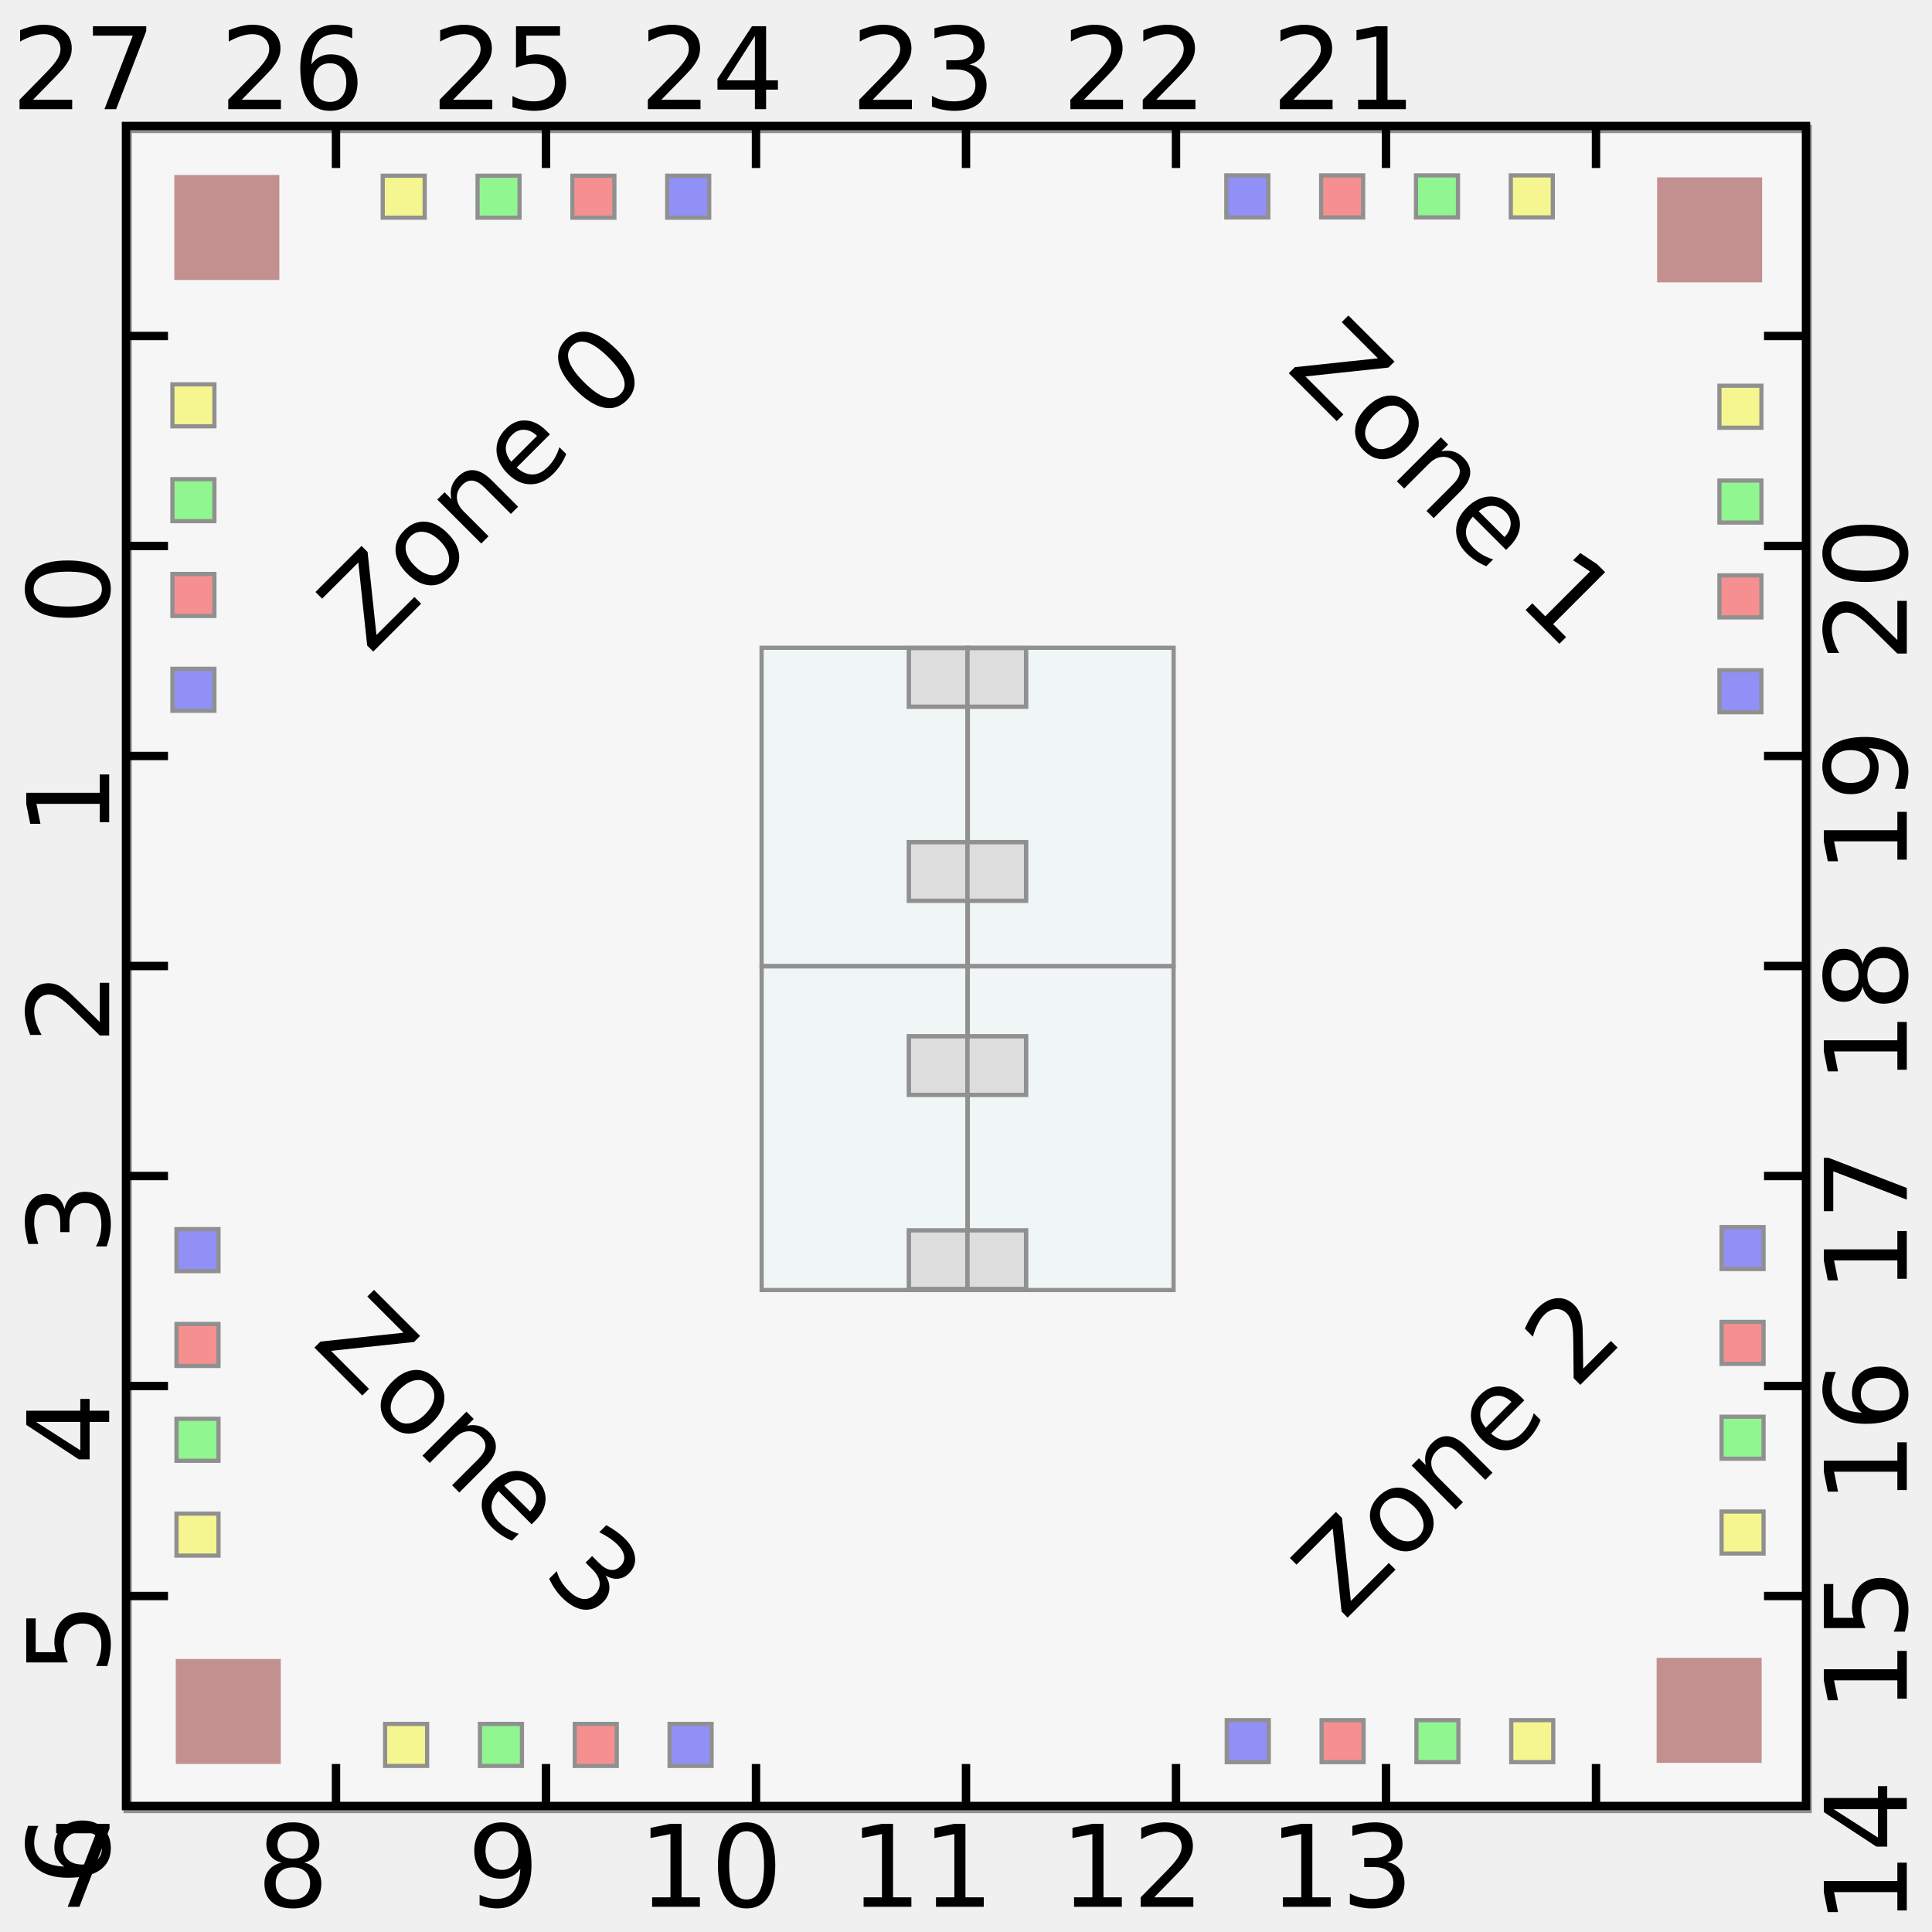
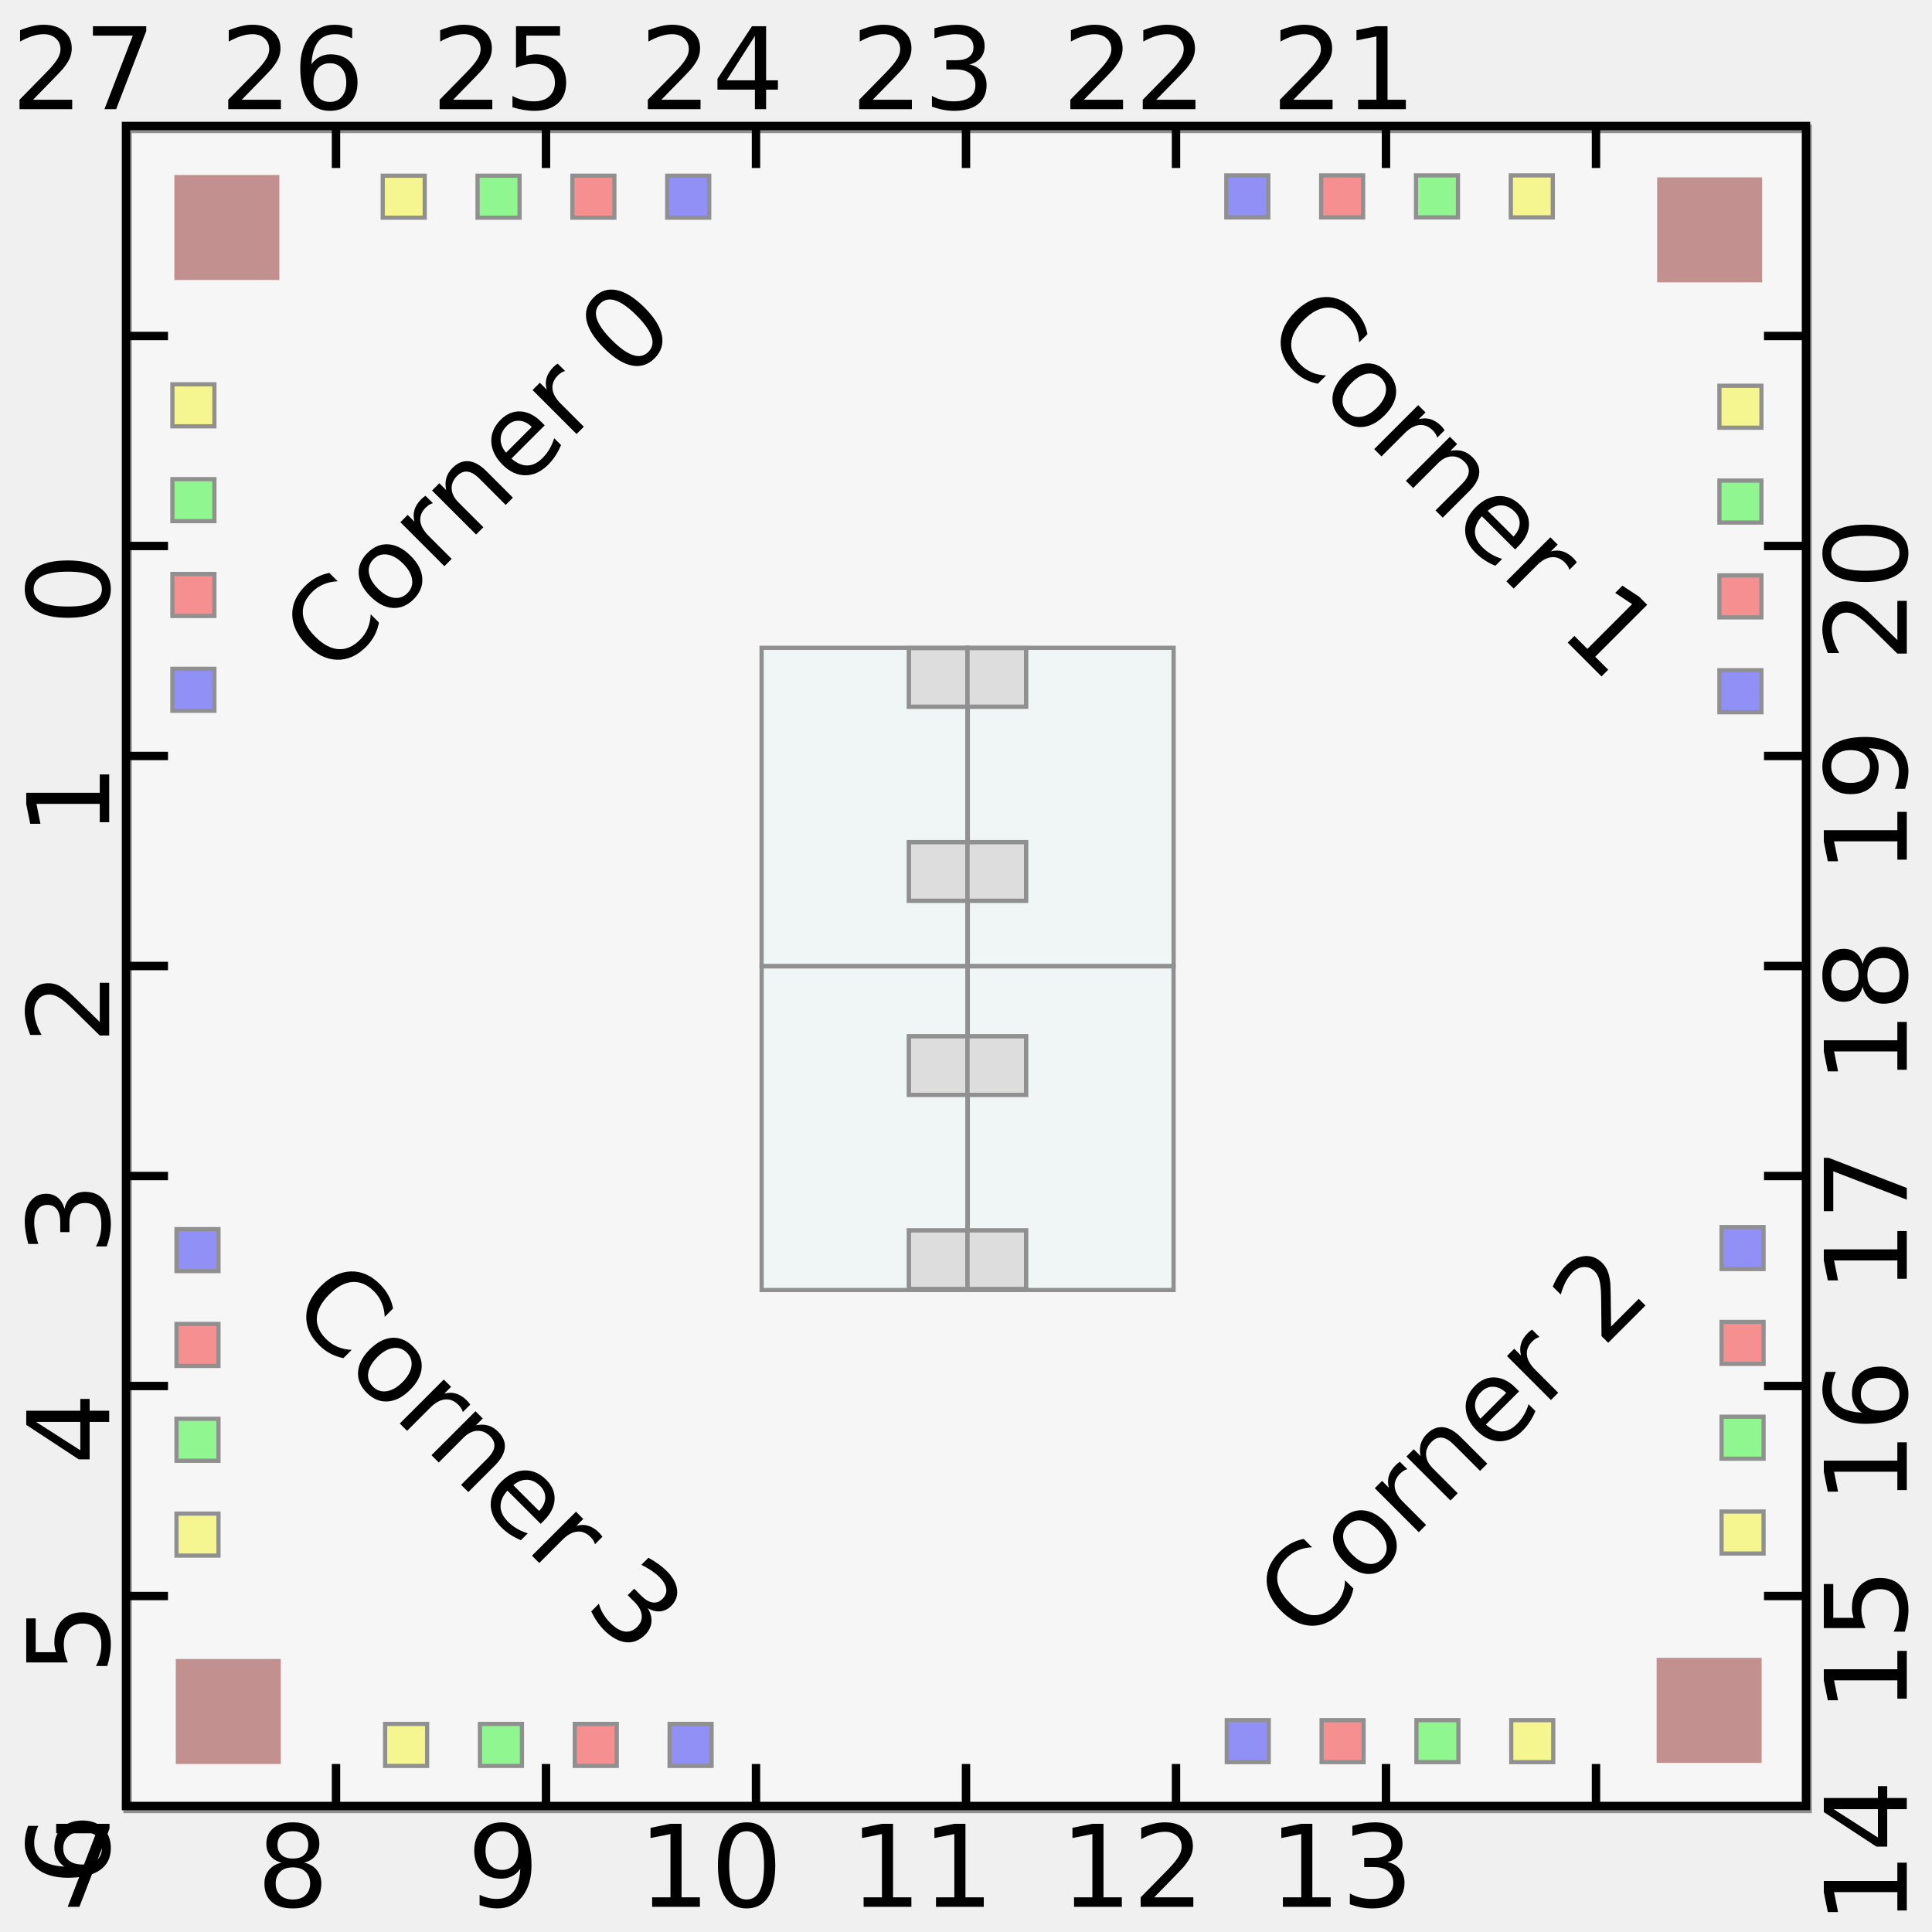
<svg xmlns="http://www.w3.org/2000/svg" width="814.961" height="814.961" id="svg3149" version="1.1">
  <defs id="defs3151">
    <marker style="overflow:visible" id="Arrow1Lend-87" refX="0" refY="0" orient="auto">
      <path transform="matrix(-0.8,0,0,-0.8,-10,0)" style="fill-rule:evenodd;stroke:#000000;stroke-width:1pt" d="M 0,0 5,-5 -12.5,0 5,5 0,0 z" id="path4183-62" />
    </marker>
    <marker style="overflow:visible" id="Arrow1Lstart-7" refX="0" refY="0" orient="auto">
      <path transform="matrix(0.8,0,0,0.8,10,0)" style="fill-rule:evenodd;stroke:#000000;stroke-width:1pt" d="M 0,0 5,-5 -12.5,0 5,5 0,0 z" id="path4180-92" />
    </marker>
    <marker style="overflow:visible" id="Arrow1Lstart-84" refX="0" refY="0" orient="auto">
      <path transform="matrix(0.8,0,0,0.8,10,0)" style="fill-rule:evenodd;stroke:#000000;stroke-width:1pt" d="M 0,0 5,-5 -12.5,0 5,5 0,0 z" id="path4180-5" />
    </marker>
    <marker style="overflow:visible" id="Arrow1Lend-27" refX="0" refY="0" orient="auto">
      <path transform="matrix(-0.8,0,0,-0.8,-10,0)" style="fill-rule:evenodd;stroke:#000000;stroke-width:1pt" d="M 0,0 5,-5 -12.5,0 5,5 0,0 z" id="path4183-6" />
    </marker>
    <marker style="overflow:visible" id="Arrow1Lstart-91" refX="0" refY="0" orient="auto">
      <path transform="matrix(0.8,0,0,0.8,10,0)" style="fill-rule:evenodd;stroke:#000000;stroke-width:1pt" d="M 0,0 5,-5 -12.5,0 5,5 0,0 z" id="path4180-6" />
    </marker>
    <marker style="overflow:visible" id="Arrow1Lend-8" refX="0" refY="0" orient="auto">
      <path transform="matrix(-0.8,0,0,-0.8,-10,0)" style="fill-rule:evenodd;stroke:#000000;stroke-width:1pt" d="M 0,0 5,-5 -12.5,0 5,5 0,0 z" id="path4183-16" />
    </marker>
    <marker style="overflow:visible" id="Arrow1Lstart-4" refX="0" refY="0" orient="auto">
      <path transform="matrix(0.8,0,0,0.8,10,0)" style="fill-rule:evenodd;stroke:#000000;stroke-width:1pt" d="M 0,0 5,-5 -12.5,0 5,5 0,0 z" id="path4180-47" />
    </marker>
    <marker style="overflow:visible" id="Arrow1Lend-2" refX="0" refY="0" orient="auto">
      <path transform="matrix(-0.8,0,0,-0.8,-10,0)" style="fill-rule:evenodd;stroke:#000000;stroke-width:1pt" d="M 0,0 5,-5 -12.5,0 5,5 0,0 z" id="path4183-1" />
    </marker>
    <marker style="overflow:visible" id="Arrow1Lend-0" refX="0" refY="0" orient="auto">
      <path transform="matrix(-0.8,0,0,-0.8,-10,0)" style="fill-rule:evenodd;stroke:#000000;stroke-width:1pt" d="M 0,0 5,-5 -12.5,0 5,5 0,0 z" id="path4183-32" />
    </marker>
    <marker style="overflow:visible" id="Arrow1Lstart-8" refX="0" refY="0" orient="auto">
      <path transform="matrix(0.8,0,0,0.8,10,0)" style="fill-rule:evenodd;stroke:#000000;stroke-width:1pt" d="M 0,0 5,-5 -12.5,0 5,5 0,0 z" id="path4180-4" />
    </marker>
    <marker style="overflow:visible" id="Arrow1Lend-7" refX="0" refY="0" orient="auto">
      <path transform="matrix(-0.8,0,0,-0.8,-10,0)" style="fill-rule:evenodd;stroke:#000000;stroke-width:1pt" d="M 0,0 5,-5 -12.5,0 5,5 0,0 z" id="path4183-2" />
    </marker>
    <marker style="overflow:visible" id="Arrow1Lstart-0" refX="0" refY="0" orient="auto">
      <path transform="matrix(0.8,0,0,0.8,10,0)" style="fill-rule:evenodd;stroke:#000000;stroke-width:1pt" d="M 0,0 5,-5 -12.5,0 5,5 0,0 z" id="path4180-2" />
    </marker>
    <marker style="overflow:visible" id="Arrow1Lend-5" refX="0" refY="0" orient="auto">
      <path transform="matrix(-0.8,0,0,-0.8,-10,0)" style="fill-rule:evenodd;stroke:#000000;stroke-width:1pt" d="M 0,0 5,-5 -12.5,0 5,5 0,0 z" id="path4183-3" />
    </marker>
    <marker style="overflow:visible" id="Arrow1Lstart-2" refX="0" refY="0" orient="auto">
      <path transform="matrix(0.8,0,0,0.8,10,0)" style="fill-rule:evenodd;stroke:#000000;stroke-width:1pt" d="M 0,0 5,-5 -12.5,0 5,5 0,0 z" id="path4180-1" />
    </marker>
    <marker style="overflow:visible" id="Arrow1Lend-9" refX="0" refY="0" orient="auto">
      <path transform="matrix(-0.8,0,0,-0.8,-10,0)" style="fill-rule:evenodd;stroke:#000000;stroke-width:1pt" d="M 0,0 5,-5 -12.5,0 5,5 0,0 z" id="path4183-8" />
    </marker>
    <marker style="overflow:visible" id="Arrow1Lstart-9" refX="0" refY="0" orient="auto">
      <path transform="matrix(0.8,0,0,0.8,10,0)" style="fill-rule:evenodd;stroke:#000000;stroke-width:1pt" d="M 0,0 5,-5 -12.5,0 5,5 0,0 z" id="path4180-9" />
    </marker>
    <marker style="overflow:visible" id="Arrow1Lend" refX="0" refY="0" orient="auto">
      <path transform="matrix(-0.8,0,0,-0.8,-10,0)" style="fill-rule:evenodd;stroke:#000000;stroke-width:1pt" d="M 0,0 5,-5 -12.5,0 5,5 0,0 z" id="path4183" />
    </marker>
    <marker style="overflow:visible" id="Arrow1Lstart" refX="0" refY="0" orient="auto">
      <path transform="matrix(0.8,0,0,0.8,10,0)" style="fill-rule:evenodd;stroke:#000000;stroke-width:1pt" d="M 0,0 5,-5 -12.5,0 5,5 0,0 z" id="path4180" />
    </marker>
    <marker style="overflow:visible" id="Arrow1Lend-1" refX="0" refY="0" orient="auto">
      <path transform="matrix(-0.8,0,0,-0.8,-10,0)" style="fill-rule:evenodd;stroke:#000000;stroke-width:1pt" d="M 0,0 5,-5 -12.5,0 5,5 0,0 z" id="path4183-5" />
    </marker>
    <marker style="overflow:visible" id="Arrow1Lstart-49" refX="0" refY="0" orient="auto">
      <path transform="matrix(0.8,0,0,0.8,10,0)" style="fill-rule:evenodd;stroke:#000000;stroke-width:1pt" d="M 0,0 5,-5 -12.5,0 5,5 0,0 z" id="path4180-18" />
    </marker>
    <marker style="overflow:visible" id="Arrow1Lend-87-1" refX="0" refY="0" orient="auto">
      <path transform="matrix(-0.8,0,0,-0.8,-10,0)" style="fill-rule:evenodd;stroke:#000000;stroke-width:1pt" d="M 0,0 5,-5 -12.5,0 5,5 0,0 z" id="path4183-62-7" />
    </marker>
    <marker style="overflow:visible" id="Arrow1Lstart-7-1" refX="0" refY="0" orient="auto">
      <path transform="matrix(0.8,0,0,0.8,10,0)" style="fill-rule:evenodd;stroke:#000000;stroke-width:1pt" d="M 0,0 5,-5 -12.5,0 5,5 0,0 z" id="path4180-92-7" />
    </marker>
    <marker style="overflow:visible" id="Arrow1Lstart-84-3" refX="0" refY="0" orient="auto">
      <path transform="matrix(0.8,0,0,0.8,10,0)" style="fill-rule:evenodd;stroke:#000000;stroke-width:1pt" d="M 0,0 5,-5 -12.5,0 5,5 0,0 z" id="path4180-5-7" />
    </marker>
    <marker style="overflow:visible" id="Arrow1Lend-27-0" refX="0" refY="0" orient="auto">
      <path transform="matrix(-0.8,0,0,-0.8,-10,0)" style="fill-rule:evenodd;stroke:#000000;stroke-width:1pt" d="M 0,0 5,-5 -12.5,0 5,5 0,0 z" id="path4183-6-7" />
    </marker>
    <marker style="overflow:visible" id="Arrow1Lstart-91-3" refX="0" refY="0" orient="auto">
      <path transform="matrix(0.8,0,0,0.8,10,0)" style="fill-rule:evenodd;stroke:#000000;stroke-width:1pt" d="M 0,0 5,-5 -12.5,0 5,5 0,0 z" id="path4180-6-5" />
    </marker>
    <marker style="overflow:visible" id="Arrow1Lend-8-5" refX="0" refY="0" orient="auto">
      <path transform="matrix(-0.8,0,0,-0.8,-10,0)" style="fill-rule:evenodd;stroke:#000000;stroke-width:1pt" d="M 0,0 5,-5 -12.5,0 5,5 0,0 z" id="path4183-16-7" />
    </marker>
    <marker style="overflow:visible" id="Arrow1Lstart-4-6" refX="0" refY="0" orient="auto">
      <path transform="matrix(0.8,0,0,0.8,10,0)" style="fill-rule:evenodd;stroke:#000000;stroke-width:1pt" d="M 0,0 5,-5 -12.5,0 5,5 0,0 z" id="path4180-47-1" />
    </marker>
    <marker style="overflow:visible" id="Arrow1Lend-2-9" refX="0" refY="0" orient="auto">
      <path transform="matrix(-0.8,0,0,-0.8,-10,0)" style="fill-rule:evenodd;stroke:#000000;stroke-width:1pt" d="M 0,0 5,-5 -12.5,0 5,5 0,0 z" id="path4183-1-7" />
    </marker>
    <marker style="overflow:visible" id="Arrow1Lend-0-8" refX="0" refY="0" orient="auto">
      <path transform="matrix(-0.8,0,0,-0.8,-10,0)" style="fill-rule:evenodd;stroke:#000000;stroke-width:1pt" d="M 0,0 5,-5 -12.5,0 5,5 0,0 z" id="path4183-32-9" />
    </marker>
    <marker style="overflow:visible" id="Arrow1Lstart-8-7" refX="0" refY="0" orient="auto">
      <path transform="matrix(0.8,0,0,0.8,10,0)" style="fill-rule:evenodd;stroke:#000000;stroke-width:1pt" d="M 0,0 5,-5 -12.5,0 5,5 0,0 z" id="path4180-4-8" />
    </marker>
    <marker style="overflow:visible" id="Arrow1Lend-7-3" refX="0" refY="0" orient="auto">
      <path transform="matrix(-0.8,0,0,-0.8,-10,0)" style="fill-rule:evenodd;stroke:#000000;stroke-width:1pt" d="M 0,0 5,-5 -12.5,0 5,5 0,0 z" id="path4183-2-4" />
    </marker>
    <marker style="overflow:visible" id="Arrow1Lstart-0-0" refX="0" refY="0" orient="auto">
      <path transform="matrix(0.8,0,0,0.8,10,0)" style="fill-rule:evenodd;stroke:#000000;stroke-width:1pt" d="M 0,0 5,-5 -12.5,0 5,5 0,0 z" id="path4180-2-1" />
    </marker>
    <marker style="overflow:visible" id="Arrow1Lend-5-4" refX="0" refY="0" orient="auto">
      <path transform="matrix(-0.8,0,0,-0.8,-10,0)" style="fill-rule:evenodd;stroke:#000000;stroke-width:1pt" d="M 0,0 5,-5 -12.5,0 5,5 0,0 z" id="path4183-3-3" />
    </marker>
    <marker style="overflow:visible" id="Arrow1Lstart-2-8" refX="0" refY="0" orient="auto">
      <path transform="matrix(0.8,0,0,0.8,10,0)" style="fill-rule:evenodd;stroke:#000000;stroke-width:1pt" d="M 0,0 5,-5 -12.5,0 5,5 0,0 z" id="path4180-1-5" />
    </marker>
    <marker style="overflow:visible" id="Arrow1Lend-9-3" refX="0" refY="0" orient="auto">
      <path transform="matrix(-0.8,0,0,-0.8,-10,0)" style="fill-rule:evenodd;stroke:#000000;stroke-width:1pt" d="M 0,0 5,-5 -12.5,0 5,5 0,0 z" id="path4183-8-3" />
    </marker>
    <marker style="overflow:visible" id="Arrow1Lstart-9-4" refX="0" refY="0" orient="auto">
      <path transform="matrix(0.8,0,0,0.8,10,0)" style="fill-rule:evenodd;stroke:#000000;stroke-width:1pt" d="M 0,0 5,-5 -12.5,0 5,5 0,0 z" id="path4180-9-1" />
    </marker>
    <marker style="overflow:visible" id="Arrow1Lend-51" refX="0" refY="0" orient="auto">
      <path transform="matrix(-0.8,0,0,-0.8,-10,0)" style="fill-rule:evenodd;stroke:#000000;stroke-width:1pt" d="M 0,0 5,-5 -12.5,0 5,5 0,0 z" id="path4183-14" />
    </marker>
    <marker style="overflow:visible" id="Arrow1Lstart-3" refX="0" refY="0" orient="auto">
      <path transform="matrix(0.8,0,0,0.8,10,0)" style="fill-rule:evenodd;stroke:#000000;stroke-width:1pt" d="M 0,0 5,-5 -12.5,0 5,5 0,0 z" id="path4180-48" />
    </marker>
  </defs>
  <g id="layer1" transform="translate(-154.8553,434.2772)">
    <g transform="translate(120.0989,-581.8638)" id="layer1-4" style="opacity:0.4">
      <rect y="201.968" x="88.583" height="708.661" width="708.661" id="rect9794" style="fill:#ffffff;fill-opacity:1;stroke:#000000;stroke-width:3.543;stroke-linecap:round;stroke-linejoin:miter;stroke-miterlimit:4;stroke-opacity:1;stroke-dasharray:none;stroke-dashoffset:0" />
      <g transform="matrix(0,-1,1,0,81.49608,1743.307)" id="g5576-5">
        <g transform="matrix(0,1,-1,0,2469.685,-258.6614)" id="g5583-9" />
      </g>
      <g transform="translate(5.562661,42.6384)" id="g3236">
        <rect y="378.201" x="350.447" height="134.222" width="86.803" id="rect3152" style="fill:#f0ffff;fill-opacity:1;stroke:#000000;stroke-width:1.78;stroke-miterlimit:4;stroke-opacity:1;stroke-dasharray:none" />
        <rect style="fill:#f0ffff;fill-opacity:1;stroke:#000000;stroke-width:1.78;stroke-miterlimit:4;stroke-opacity:1;stroke-dasharray:none" id="rect3154" width="86.803" height="136.516" x="350.468" y="512.592" />
        <rect style="fill:#f0ffff;fill-opacity:1;stroke:#000000;stroke-width:1.78;stroke-miterlimit:4;stroke-opacity:1;stroke-dasharray:none" id="rect3156" width="86.803" height="134.226" x="437.452" y="378.201" />
        <rect y="512.588" x="437.425" height="136.52" width="86.803" id="rect3158" style="fill:#f0ffff;fill-opacity:1;stroke:#000000;stroke-width:1.78;stroke-miterlimit:4;stroke-opacity:1;stroke-dasharray:none" />
        <rect style="fill:#c1c1c1;fill-opacity:1;stroke:#000000;stroke-width:1.835;stroke-miterlimit:4;stroke-opacity:1;stroke-dasharray:none" id="rect3218" width="24.739" height="24.739" x="412.567" y="378.322" />
        <rect y="542.063" x="412.567" height="24.739" width="24.739" id="rect3220" style="fill:#c1c1c1;fill-opacity:1;stroke:#000000;stroke-width:1.835;stroke-miterlimit:4;stroke-opacity:1;stroke-dasharray:none" />
        <rect style="fill:#c1c1c1;fill-opacity:1;stroke:#000000;stroke-width:1.835;stroke-miterlimit:4;stroke-opacity:1;stroke-dasharray:none" id="rect3222" width="24.739" height="24.739" x="412.567" y="623.933" />
        <rect y="460.192" x="412.567" height="24.739" width="24.739" id="rect3224" style="fill:#c1c1c1;fill-opacity:1;stroke:#000000;stroke-width:1.835;stroke-miterlimit:4;stroke-opacity:1;stroke-dasharray:none" />
        <rect y="378.322" x="437.298" height="24.739" width="24.739" id="rect4584" style="fill:#c1c1c1;fill-opacity:1;stroke:#000000;stroke-width:1.835;stroke-miterlimit:4;stroke-opacity:1;stroke-dasharray:none" />
        <rect style="fill:#c1c1c1;fill-opacity:1;stroke:#000000;stroke-width:1.835;stroke-miterlimit:4;stroke-opacity:1;stroke-dasharray:none" id="rect4586" width="24.739" height="24.739" x="437.298" y="542.063" />
        <rect y="623.933" x="437.298" height="24.739" width="24.739" id="rect4588" style="fill:#c1c1c1;fill-opacity:1;stroke:#000000;stroke-width:1.835;stroke-miterlimit:4;stroke-opacity:1;stroke-dasharray:none" />
        <rect style="fill:#c1c1c1;fill-opacity:1;stroke:#000000;stroke-width:1.835;stroke-miterlimit:4;stroke-opacity:1;stroke-dasharray:none" id="rect4590" width="24.739" height="24.739" x="437.298" y="460.192" />
      </g>
      <g style="stroke-width:1.772;stroke-miterlimit:4;stroke-dasharray:none" id="g3332">
        <rect style="fill:#800000;fill-opacity:1;stroke:none" id="rect3292" width="44.291" height="44.291" x="108.299" y="221.401" />
        <g style="stroke-width:1.772;stroke-miterlimit:4;stroke-dasharray:none" id="g3316" transform="translate(0,18)">
          <rect y="291.701" x="107.48" height="17.717" width="17.717" id="rect3290" style="fill:#ffff00;fill-opacity:1;stroke:#000000;stroke-width:1.772;stroke-miterlimit:4;stroke-opacity:1;stroke-dasharray:none" />
          <rect y="331.701" x="107.48" height="17.717" width="17.717" id="rect3296" style="fill:#00ff00;fill-opacity:1;stroke:#000000;stroke-width:1.772;stroke-miterlimit:4;stroke-opacity:1;stroke-dasharray:none" />
          <rect y="371.701" x="107.48" height="17.717" width="17.717" id="rect3300" style="fill:#ff0000;fill-opacity:1;stroke:#000000;stroke-width:1.772;stroke-miterlimit:4;stroke-opacity:1;stroke-dasharray:none" />
          <rect y="411.701" x="107.48" height="17.717" width="17.717" id="rect3304" style="fill:#0000ff;fill-opacity:1;stroke:#000000;stroke-width:1.772;stroke-miterlimit:4;stroke-opacity:1;stroke-dasharray:none" />
        </g>
        <g style="stroke-width:1.772;stroke-miterlimit:4;stroke-dasharray:none" id="g3322" transform="matrix(0,-1,1,0,-95.50212,346.8975)">
          <rect style="fill:#ffff00;fill-opacity:1;stroke:#000000;stroke-width:1.772;stroke-miterlimit:4;stroke-opacity:1;stroke-dasharray:none" id="rect3324" width="17.717" height="17.717" x="107.48" y="291.701" />
          <rect style="fill:#00ff00;fill-opacity:1;stroke:#000000;stroke-width:1.772;stroke-miterlimit:4;stroke-opacity:1;stroke-dasharray:none" id="rect3326" width="17.717" height="17.717" x="107.48" y="331.701" />
          <rect style="fill:#ff0000;fill-opacity:1;stroke:#000000;stroke-width:1.772;stroke-miterlimit:4;stroke-opacity:1;stroke-dasharray:none" id="rect3328" width="17.717" height="17.717" x="107.48" y="371.701" />
          <rect style="fill:#0000ff;fill-opacity:1;stroke:#000000;stroke-width:1.772;stroke-miterlimit:4;stroke-opacity:1;stroke-dasharray:none" id="rect3330" width="17.717" height="17.717" x="107.48" y="411.701" />
        </g>
      </g>
      <g style="stroke-width:1.772;stroke-miterlimit:4;stroke-dasharray:none" transform="matrix(0,-1,1,0,-112.4965,999.9719)" id="g3345">
        <rect y="221.401" x="108.299" height="44.291" width="44.291" id="rect3347" style="fill:#800000;fill-opacity:1;stroke:none" />
        <g style="stroke-width:1.772;stroke-miterlimit:4;stroke-dasharray:none" transform="translate(0,18)" id="g3349">
          <rect style="fill:#ffff00;fill-opacity:1;stroke:#000000;stroke-width:1.772;stroke-miterlimit:4;stroke-opacity:1;stroke-dasharray:none" id="rect3351" width="17.717" height="17.717" x="107.48" y="291.701" />
          <rect style="fill:#00ff00;fill-opacity:1;stroke:#000000;stroke-width:1.772;stroke-miterlimit:4;stroke-opacity:1;stroke-dasharray:none" id="rect3353" width="17.717" height="17.717" x="107.48" y="331.701" />
          <rect style="fill:#ff0000;fill-opacity:1;stroke:#000000;stroke-width:1.772;stroke-miterlimit:4;stroke-opacity:1;stroke-dasharray:none" id="rect3355" width="17.717" height="17.717" x="107.48" y="371.701" />
          <rect style="fill:#0000ff;fill-opacity:1;stroke:#000000;stroke-width:1.772;stroke-miterlimit:4;stroke-opacity:1;stroke-dasharray:none" id="rect3357" width="17.717" height="17.717" x="107.48" y="411.701" />
        </g>
        <g style="stroke-width:1.772;stroke-miterlimit:4;stroke-dasharray:none" transform="matrix(0,-1,1,0,-95.50212,346.8975)" id="g3359">
          <rect y="291.701" x="107.48" height="17.717" width="17.717" id="rect3361" style="fill:#ffff00;fill-opacity:1;stroke:#000000;stroke-width:1.772;stroke-miterlimit:4;stroke-opacity:1;stroke-dasharray:none" />
          <rect y="331.701" x="107.48" height="17.717" width="17.717" id="rect3363" style="fill:#00ff00;fill-opacity:1;stroke:#000000;stroke-width:1.772;stroke-miterlimit:4;stroke-opacity:1;stroke-dasharray:none" />
          <rect y="371.701" x="107.48" height="17.717" width="17.717" id="rect3365" style="fill:#ff0000;fill-opacity:1;stroke:#000000;stroke-width:1.772;stroke-miterlimit:4;stroke-opacity:1;stroke-dasharray:none" />
          <rect y="411.701" x="107.48" height="17.717" width="17.717" id="rect3367" style="fill:#0000ff;fill-opacity:1;stroke:#000000;stroke-width:1.772;stroke-miterlimit:4;stroke-opacity:1;stroke-dasharray:none" />
        </g>
      </g>
      <g style="stroke-width:1.772;stroke-miterlimit:4;stroke-dasharray:none" id="g3369" transform="matrix(0,1,-1,0,999.4637,114.0979)">
        <rect style="fill:#800000;fill-opacity:1;stroke:none" id="rect3371" width="44.291" height="44.291" x="108.299" y="221.401" />
        <g style="stroke-width:1.772;stroke-miterlimit:4;stroke-dasharray:none" id="g3373" transform="translate(0,18)">
          <rect y="291.701" x="107.48" height="17.717" width="17.717" id="rect3375" style="fill:#ffff00;fill-opacity:1;stroke:#000000;stroke-width:1.772;stroke-miterlimit:4;stroke-opacity:1;stroke-dasharray:none" />
          <rect y="331.701" x="107.48" height="17.717" width="17.717" id="rect3377" style="fill:#00ff00;fill-opacity:1;stroke:#000000;stroke-width:1.772;stroke-miterlimit:4;stroke-opacity:1;stroke-dasharray:none" />
          <rect y="371.701" x="107.48" height="17.717" width="17.717" id="rect3379" style="fill:#ff0000;fill-opacity:1;stroke:#000000;stroke-width:1.772;stroke-miterlimit:4;stroke-opacity:1;stroke-dasharray:none" />
          <rect y="411.701" x="107.48" height="17.717" width="17.717" id="rect3381" style="fill:#0000ff;fill-opacity:1;stroke:#000000;stroke-width:1.772;stroke-miterlimit:4;stroke-opacity:1;stroke-dasharray:none" />
        </g>
        <g style="stroke-width:1.772;stroke-miterlimit:4;stroke-dasharray:none" id="g3383" transform="matrix(0,-1,1,0,-95.50212,346.8975)">
          <rect style="fill:#ffff00;fill-opacity:1;stroke:#000000;stroke-width:1.772;stroke-miterlimit:4;stroke-opacity:1;stroke-dasharray:none" id="rect3385" width="17.717" height="17.717" x="107.48" y="291.701" />
          <rect style="fill:#00ff00;fill-opacity:1;stroke:#000000;stroke-width:1.772;stroke-miterlimit:4;stroke-opacity:1;stroke-dasharray:none" id="rect3387" width="17.717" height="17.717" x="107.48" y="331.701" />
          <rect style="fill:#ff0000;fill-opacity:1;stroke:#000000;stroke-width:1.772;stroke-miterlimit:4;stroke-opacity:1;stroke-dasharray:none" id="rect3389" width="17.717" height="17.717" x="107.48" y="371.701" />
          <rect style="fill:#0000ff;fill-opacity:1;stroke:#000000;stroke-width:1.772;stroke-miterlimit:4;stroke-opacity:1;stroke-dasharray:none" id="rect3391" width="17.717" height="17.717" x="107.48" y="411.701" />
        </g>
      </g>
      <g style="stroke-width:1.772;stroke-miterlimit:4;stroke-dasharray:none" transform="matrix(-1,0,0,-1,886.1496,1112.601)" id="g3393">
        <rect y="221.401" x="108.299" height="44.291" width="44.291" id="rect3395" style="fill:#800000;fill-opacity:1;stroke:none" />
        <g style="stroke-width:1.772;stroke-miterlimit:4;stroke-dasharray:none" transform="translate(0,18)" id="g3397">
          <rect style="fill:#ffff00;fill-opacity:1;stroke:#000000;stroke-width:1.772;stroke-miterlimit:4;stroke-opacity:1;stroke-dasharray:none" id="rect3399" width="17.717" height="17.717" x="107.48" y="291.701" />
          <rect style="fill:#00ff00;fill-opacity:1;stroke:#000000;stroke-width:1.772;stroke-miterlimit:4;stroke-opacity:1;stroke-dasharray:none" id="rect3401" width="17.717" height="17.717" x="107.48" y="331.701" />
          <rect style="fill:#ff0000;fill-opacity:1;stroke:#000000;stroke-width:1.772;stroke-miterlimit:4;stroke-opacity:1;stroke-dasharray:none" id="rect3403" width="17.717" height="17.717" x="107.48" y="371.701" />
          <rect style="fill:#0000ff;fill-opacity:1;stroke:#000000;stroke-width:1.772;stroke-miterlimit:4;stroke-opacity:1;stroke-dasharray:none" id="rect3405" width="17.717" height="17.717" x="107.48" y="411.701" />
        </g>
        <g style="stroke-width:1.772;stroke-miterlimit:4;stroke-dasharray:none" transform="matrix(0,-1,1,0,-95.50212,346.8975)" id="g3407">
          <rect y="291.701" x="107.48" height="17.717" width="17.717" id="rect3409" style="fill:#ffff00;fill-opacity:1;stroke:#000000;stroke-width:1.772;stroke-miterlimit:4;stroke-opacity:1;stroke-dasharray:none" />
          <rect y="331.701" x="107.48" height="17.717" width="17.717" id="rect3411" style="fill:#00ff00;fill-opacity:1;stroke:#000000;stroke-width:1.772;stroke-miterlimit:4;stroke-opacity:1;stroke-dasharray:none" />
          <rect y="371.701" x="107.48" height="17.717" width="17.717" id="rect3413" style="fill:#ff0000;fill-opacity:1;stroke:#000000;stroke-width:1.772;stroke-miterlimit:4;stroke-opacity:1;stroke-dasharray:none" />
          <rect y="411.701" x="107.48" height="17.717" width="17.717" id="rect3415" style="fill:#0000ff;fill-opacity:1;stroke:#000000;stroke-width:1.772;stroke-miterlimit:4;stroke-opacity:1;stroke-dasharray:none" />
        </g>
      </g>
    </g>
    <rect style="fill:none;stroke:#000000;stroke-width:3.543;stroke-miterlimit:4;stroke-opacity:1;stroke-dasharray:none" id="rect2985" width="708.661" height="708.661" x="208.005" y="-381.128" />
    <flowRoot xml:space="preserve" id="flowRoot3124" style="font-size:40px;font-style:normal;font-weight:normal;line-height:125%;letter-spacing:0px;word-spacing:0px;fill:#000000;fill-opacity:1;stroke:none;font-family:Sans" transform="translate(87.21654,60.97097)">
      <flowRegion id="flowRegion3126">
        <rect id="rect3128" width="44.286" height="65" x="7.143" y="115.353" />
      </flowRegion>
      <flowPara id="flowPara3130">Zone</flowPara>
    </flowRoot>
    <flowRoot xml:space="preserve" id="flowRoot3132" style="font-size:40px;font-style:normal;font-weight:normal;line-height:125%;letter-spacing:0px;word-spacing:0px;fill:#000000;fill-opacity:1;stroke:none;font-family:Sans" transform="translate(87.21654,60.97097)">
      <flowRegion id="flowRegion3134">
        <rect id="rect3136" width="37.857" height="68.571" x="284.286" y="123.925" />
      </flowRegion>
      <flowPara id="flowPara3138">2Z2</flowPara>
    </flowRoot>
    <flowRoot xml:space="preserve" id="flowRoot3140" style="font-size:40px;font-style:normal;font-weight:normal;line-height:125%;letter-spacing:0px;word-spacing:0px;fill:#000000;fill-opacity:1;stroke:none;font-family:Sans" transform="translate(87.21654,60.97097)">
      <flowRegion id="flowRegion3142">
        <rect id="rect3144" width="38.571" height="65" x="285.714" y="104.639" />
      </flowRegion>
      <flowPara id="flowPara3146">Z2one</flowPara>
    </flowRoot>
    <g id="g4328" transform="translate(17.71654,-17.71653)">
      <path id="path4302" d="m 278.871,345.25 0,-17.717" style="fill:none;stroke:#000000;stroke-width:3.543;stroke-linecap:butt;stroke-linejoin:miter;stroke-opacity:1" />
      <path style="fill:none;stroke:#000000;stroke-width:3.543;stroke-linecap:butt;stroke-linejoin:miter;stroke-opacity:1" d="m 367.454,345.25 0,-17.717" id="path4304" />
      <path style="fill:none;stroke:#000000;stroke-width:3.543;stroke-linecap:butt;stroke-linejoin:miter;stroke-opacity:1" d="m 456.036,345.25 0,-17.717" id="path4306" />
      <path id="path4308" d="m 544.619,345.25 0,-17.717" style="fill:none;stroke:#000000;stroke-width:3.543;stroke-linecap:butt;stroke-linejoin:miter;stroke-opacity:1" />
      <path style="fill:none;stroke:#000000;stroke-width:3.543;stroke-linecap:butt;stroke-linejoin:miter;stroke-opacity:1" d="m 633.202,345.25 0,-17.717" id="path4320" />
      <path id="path4322" d="m 721.784,345.25 0,-17.717" style="fill:none;stroke:#000000;stroke-width:3.543;stroke-linecap:butt;stroke-linejoin:miter;stroke-opacity:1" />
      <path id="path4324" d="m 810.367,345.25 0,-17.717" style="fill:none;stroke:#000000;stroke-width:3.543;stroke-linecap:butt;stroke-linejoin:miter;stroke-opacity:1" />
      <text id="text4429" y="387.77" x="294.246" style="font-size:48px;font-style:normal;font-weight:normal;text-align:end;line-height:125%;letter-spacing:0px;word-spacing:0px;writing-mode:lr-tb;text-anchor:end;fill:#000000;fill-opacity:1;stroke:none;font-family:Bitstream Vera Sans" xml:space="preserve">
        <tspan y="387.77" x="294.246" id="tspan4431">7</tspan>
      </text>
      <text xml:space="preserve" style="font-size:48px;font-style:normal;font-weight:normal;text-align:end;line-height:125%;letter-spacing:0px;word-spacing:0px;writing-mode:lr-tb;text-anchor:end;fill:#000000;fill-opacity:1;stroke:none;font-family:Bitstream Vera Sans" x="382.758" y="387.77" id="text4454">
        <tspan x="382.758" y="387.77" id="tspan4458">8</tspan>
      </text>
      <text id="text4462" y="387.77" x="471.505" style="font-size:48px;font-style:normal;font-weight:normal;text-align:end;line-height:125%;letter-spacing:0px;word-spacing:0px;writing-mode:lr-tb;text-anchor:end;fill:#000000;fill-opacity:1;stroke:none;font-family:Bitstream Vera Sans" xml:space="preserve">
        <tspan id="tspan4464" y="387.77" x="471.505">9</tspan>
      </text>
      <text xml:space="preserve" style="font-size:48px;font-style:normal;font-weight:normal;text-align:end;line-height:125%;letter-spacing:0px;word-spacing:0px;writing-mode:lr-tb;text-anchor:end;fill:#000000;fill-opacity:1;stroke:none;font-family:Bitstream Vera Sans" x="574.15" y="387.77" id="text4466">
        <tspan x="574.15" y="387.77" id="tspan4468">10</tspan>
      </text>
      <text id="text4470" y="387.77" x="663.354" style="font-size:48px;font-style:normal;font-weight:normal;text-align:end;line-height:125%;letter-spacing:0px;word-spacing:0px;writing-mode:lr-tb;text-anchor:end;fill:#000000;fill-opacity:1;stroke:none;font-family:Bitstream Vera Sans" xml:space="preserve">
        <tspan id="tspan4472" y="387.77" x="663.354">11</tspan>
      </text>
      <text xml:space="preserve" style="font-size:48px;font-style:normal;font-weight:normal;text-align:end;line-height:125%;letter-spacing:0px;word-spacing:0px;writing-mode:lr-tb;text-anchor:end;fill:#000000;fill-opacity:1;stroke:none;font-family:Bitstream Vera Sans" x="752.124" y="387.77" id="text4474">
        <tspan x="752.124" y="387.77" id="tspan4476">12</tspan>
      </text>
      <text id="text4478" y="387.77" x="840.226" style="font-size:48px;font-style:normal;font-weight:normal;text-align:end;line-height:125%;letter-spacing:0px;word-spacing:0px;writing-mode:lr-tb;text-anchor:end;fill:#000000;fill-opacity:1;stroke:none;font-family:Bitstream Vera Sans" xml:space="preserve">
        <tspan id="tspan4480" y="387.77" x="840.226">13</tspan>
      </text>
    </g>
    <g id="g4337" transform="translate(17.71654,-708.6614)">
      <path style="fill:none;stroke:#000000;stroke-width:3.543;stroke-linecap:butt;stroke-linejoin:miter;stroke-opacity:1" d="m 278.871,345.25 0,-17.717" id="path4339" />
      <path id="path4343" d="m 456.036,345.25 0,-17.717" style="fill:none;stroke:#000000;stroke-width:3.543;stroke-linecap:butt;stroke-linejoin:miter;stroke-opacity:1" />
      <path style="fill:none;stroke:#000000;stroke-width:3.543;stroke-linecap:butt;stroke-linejoin:miter;stroke-opacity:1" d="m 544.619,345.25 0,-17.717" id="path4345" />
      <path id="path4347" d="m 633.202,345.25 0,-17.717" style="fill:none;stroke:#000000;stroke-width:3.543;stroke-linecap:butt;stroke-linejoin:miter;stroke-opacity:1" />
      <path style="fill:none;stroke:#000000;stroke-width:3.543;stroke-linecap:butt;stroke-linejoin:miter;stroke-opacity:1" d="m 721.784,345.25 0,-17.717" id="path4349" />
      <path style="fill:none;stroke:#000000;stroke-width:3.543;stroke-linecap:butt;stroke-linejoin:miter;stroke-opacity:1" d="m 810.367,345.25 0,-17.717" id="path4351" />
      <text id="text4531" y="320.447" x="841.398" style="font-size:48px;font-style:normal;font-weight:normal;text-align:end;line-height:125%;letter-spacing:0px;word-spacing:0px;writing-mode:lr-tb;text-anchor:end;fill:#000000;fill-opacity:1;stroke:none;font-family:Bitstream Vera Sans" xml:space="preserve">
        <tspan id="tspan4533" y="320.447" x="841.398">21</tspan>
      </text>
      <text xml:space="preserve" style="font-size:48px;font-style:normal;font-weight:normal;text-align:end;line-height:125%;letter-spacing:0px;word-spacing:0px;writing-mode:lr-tb;text-anchor:end;fill:#000000;fill-opacity:1;stroke:none;font-family:Bitstream Vera Sans" x="753.003" y="320.447" id="text4577">
        <tspan x="753.003" y="320.447" id="tspan4579">22</tspan>
      </text>
      <text id="text4581" y="320.447" x="663.94" style="font-size:48px;font-style:normal;font-weight:normal;text-align:end;line-height:125%;letter-spacing:0px;word-spacing:0px;writing-mode:lr-tb;text-anchor:end;fill:#000000;fill-opacity:1;stroke:none;font-family:Bitstream Vera Sans" xml:space="preserve">
        <tspan id="tspan4583" y="320.447" x="663.94">23</tspan>
      </text>
      <text xml:space="preserve" style="font-size:48px;font-style:normal;font-weight:normal;text-align:end;line-height:125%;letter-spacing:0px;word-spacing:0px;writing-mode:lr-tb;text-anchor:end;fill:#000000;fill-opacity:1;stroke:none;font-family:Bitstream Vera Sans" x="574.783" y="320.447" id="text4585">
        <tspan x="574.783" y="320.447" id="tspan4587">24</tspan>
      </text>
      <text id="text4589" y="320.447" x="486.95" style="font-size:48px;font-style:normal;font-weight:normal;text-align:end;line-height:125%;letter-spacing:0px;word-spacing:0px;writing-mode:lr-tb;text-anchor:end;fill:#000000;fill-opacity:1;stroke:none;font-family:Bitstream Vera Sans" xml:space="preserve">
        <tspan id="tspan4591" y="320.447" x="486.95">25</tspan>
      </text>
      <text xml:space="preserve" style="font-size:48px;font-style:normal;font-weight:normal;text-align:end;line-height:125%;letter-spacing:0px;word-spacing:0px;writing-mode:lr-tb;text-anchor:end;fill:#000000;fill-opacity:1;stroke:none;font-family:Bitstream Vera Sans" x="397.782" y="320.447" id="text4593">
        <tspan x="397.782" y="320.447" id="tspan4595">26</tspan>
      </text>
      <text id="text4597" y="320.447" x="309.738" style="font-size:48px;font-style:normal;font-weight:normal;text-align:end;line-height:125%;letter-spacing:0px;word-spacing:0px;writing-mode:lr-tb;text-anchor:end;fill:#000000;fill-opacity:1;stroke:none;font-family:Bitstream Vera Sans" xml:space="preserve">
        <tspan id="tspan4599" y="320.447" x="309.738">27</tspan>
      </text>
      <path id="path4341" d="m 367.454,345.25 0,-17.717" style="fill:none;stroke:#000000;stroke-width:3.543;stroke-linecap:butt;stroke-linejoin:miter;stroke-opacity:1" />
    </g>
    <g id="g4353" transform="matrix(0,1,-1,0,1244.2,-571.416)">
      <path style="fill:none;stroke:#000000;stroke-width:3.543;stroke-linecap:butt;stroke-linejoin:miter;stroke-opacity:1" d="m 278.871,345.25 0,-17.717" id="path4355" />
      <path id="path4357" d="m 367.454,345.25 0,-17.717" style="fill:none;stroke:#000000;stroke-width:3.543;stroke-linecap:butt;stroke-linejoin:miter;stroke-opacity:1" />
      <path id="path4359" d="m 456.036,345.25 0,-17.717" style="fill:none;stroke:#000000;stroke-width:3.543;stroke-linecap:butt;stroke-linejoin:miter;stroke-opacity:1" />
      <path style="fill:none;stroke:#000000;stroke-width:3.543;stroke-linecap:butt;stroke-linejoin:miter;stroke-opacity:1" d="m 544.619,345.25 0,-17.717" id="path4361" />
      <path id="path4363" d="m 633.202,345.25 0,-17.717" style="fill:none;stroke:#000000;stroke-width:3.543;stroke-linecap:butt;stroke-linejoin:miter;stroke-opacity:1" />
      <path style="fill:none;stroke:#000000;stroke-width:3.543;stroke-linecap:butt;stroke-linejoin:miter;stroke-opacity:1" d="m 721.784,345.25 0,-17.717" id="path4365" />
      <path style="fill:none;stroke:#000000;stroke-width:3.543;stroke-linecap:butt;stroke-linejoin:miter;stroke-opacity:1" d="m 810.367,345.25 0,-17.717" id="path4367" />
      <text xml:space="preserve" style="font-size:48px;font-style:normal;font-weight:normal;text-align:end;line-height:125%;letter-spacing:0px;word-spacing:0px;writing-mode:lr-tb;text-anchor:end;fill:#000000;fill-opacity:1;stroke:none;font-family:Bitstream Vera Sans" x="-781.082" y="-285.014" id="text4482" transform="scale(-1,-1)">
        <tspan x="-781.082" y="-285.014" id="tspan4484">14</tspan>
      </text>
      <text transform="scale(-1,-1)" id="text4507" y="-285.014" x="-691.749" style="font-size:48px;font-style:normal;font-weight:normal;text-align:end;line-height:125%;letter-spacing:0px;word-spacing:0px;writing-mode:lr-tb;text-anchor:end;fill:#000000;fill-opacity:1;stroke:none;font-family:Bitstream Vera Sans" xml:space="preserve">
        <tspan id="tspan4509" y="-285.014" x="-691.749">15</tspan>
      </text>
      <text xml:space="preserve" style="font-size:48px;font-style:normal;font-weight:normal;text-align:end;line-height:125%;letter-spacing:0px;word-spacing:0px;writing-mode:lr-tb;text-anchor:end;fill:#000000;fill-opacity:1;stroke:none;font-family:Bitstream Vera Sans" x="-603.753" y="-285.014" id="text4511" transform="scale(-1,-1)">
        <tspan x="-603.753" y="-285.014" id="tspan4513">16</tspan>
      </text>
      <text transform="scale(-1,-1)" id="text4515" y="-285.014" x="-514.631" style="font-size:48px;font-style:normal;font-weight:normal;text-align:end;line-height:125%;letter-spacing:0px;word-spacing:0px;writing-mode:lr-tb;text-anchor:end;fill:#000000;fill-opacity:1;stroke:none;font-family:Bitstream Vera Sans" xml:space="preserve">
        <tspan id="tspan4517" y="-285.014" x="-514.631">17</tspan>
      </text>
      <text xml:space="preserve" style="font-size:48px;font-style:normal;font-weight:normal;text-align:end;line-height:125%;letter-spacing:0px;word-spacing:0px;writing-mode:lr-tb;text-anchor:end;fill:#000000;fill-opacity:1;stroke:none;font-family:Bitstream Vera Sans" x="-426.458" y="-285.014" id="text4519" transform="scale(-1,-1)">
        <tspan x="-426.458" y="-285.014" id="tspan4521">18</tspan>
      </text>
      <text transform="scale(-1,-1)" id="text4523" y="-285.014" x="-337.829" style="font-size:48px;font-style:normal;font-weight:normal;text-align:end;line-height:125%;letter-spacing:0px;word-spacing:0px;writing-mode:lr-tb;text-anchor:end;fill:#000000;fill-opacity:1;stroke:none;font-family:Bitstream Vera Sans" xml:space="preserve">
        <tspan id="tspan4525" y="-285.014" x="-337.829">19</tspan>
      </text>
      <text xml:space="preserve" style="font-size:48px;font-style:normal;font-weight:normal;text-align:end;line-height:125%;letter-spacing:0px;word-spacing:0px;writing-mode:lr-tb;text-anchor:end;fill:#000000;fill-opacity:1;stroke:none;font-family:Bitstream Vera Sans" x="-248.461" y="-285.014" id="text4527" transform="scale(-1,-1)">
        <tspan x="-248.461" y="-285.014" id="tspan4529">20</tspan>
      </text>
    </g>
    <g transform="matrix(0,1,-1,0,553.2552,-571.416)" id="g4369">
      <path id="path4371" d="m 278.871,345.25 0,-17.717" style="fill:none;stroke:#000000;stroke-width:3.543;stroke-linecap:butt;stroke-linejoin:miter;stroke-opacity:1" />
      <path style="fill:none;stroke:#000000;stroke-width:3.543;stroke-linecap:butt;stroke-linejoin:miter;stroke-opacity:1" d="m 367.454,345.25 0,-17.717" id="path4373" />
      <path style="fill:none;stroke:#000000;stroke-width:3.543;stroke-linecap:butt;stroke-linejoin:miter;stroke-opacity:1" d="m 456.036,345.25 0,-17.717" id="path4375" />
      <path id="path4377" d="m 544.619,345.25 0,-17.717" style="fill:none;stroke:#000000;stroke-width:3.543;stroke-linecap:butt;stroke-linejoin:miter;stroke-opacity:1" />
      <path style="fill:none;stroke:#000000;stroke-width:3.543;stroke-linecap:butt;stroke-linejoin:miter;stroke-opacity:1" d="m 633.202,345.25 0,-17.717" id="path4379" />
      <path id="path4381" d="m 721.784,345.25 0,-17.717" style="fill:none;stroke:#000000;stroke-width:3.543;stroke-linecap:butt;stroke-linejoin:miter;stroke-opacity:1" />
      <path id="path4383" d="m 810.367,345.25 0,-17.717" style="fill:none;stroke:#000000;stroke-width:3.543;stroke-linecap:butt;stroke-linejoin:miter;stroke-opacity:1" />
      <text xml:space="preserve" style="font-size:48px;font-style:normal;font-weight:normal;text-align:end;line-height:125%;letter-spacing:0px;word-spacing:0px;writing-mode:lr-tb;text-anchor:end;fill:#000000;fill-opacity:1;stroke:none;font-family:Bitstream Vera Sans" x="-263.566" y="-352.337" id="text4385" transform="scale(-1,-1)">
        <tspan id="tspan4387" x="-263.566" y="-352.337">0</tspan>
      </text>
      <text transform="scale(-1,-1)" id="text4405" y="-352.337" x="-352.583" style="font-size:48px;font-style:normal;font-weight:normal;text-align:end;line-height:125%;letter-spacing:0px;word-spacing:0px;writing-mode:lr-tb;text-anchor:end;fill:#000000;fill-opacity:1;stroke:none;font-family:Bitstream Vera Sans" xml:space="preserve">
        <tspan y="-352.337" x="-352.583" id="tspan4407">1</tspan>
      </text>
      <text xml:space="preserve" style="font-size:48px;font-style:normal;font-weight:normal;text-align:end;line-height:125%;letter-spacing:0px;word-spacing:0px;writing-mode:lr-tb;text-anchor:end;fill:#000000;fill-opacity:1;stroke:none;font-family:Bitstream Vera Sans" x="-440.099" y="-352.337" id="text4409" transform="scale(-1,-1)">
        <tspan id="tspan4411" x="-440.099" y="-352.337">2</tspan>
      </text>
      <text transform="scale(-1,-1)" id="text4413" y="-352.337" x="-529.232" style="font-size:48px;font-style:normal;font-weight:normal;text-align:end;line-height:125%;letter-spacing:0px;word-spacing:0px;writing-mode:lr-tb;text-anchor:end;fill:#000000;fill-opacity:1;stroke:none;font-family:Bitstream Vera Sans" xml:space="preserve">
        <tspan y="-352.337" x="-529.232" id="tspan4415">3</tspan>
      </text>
      <text xml:space="preserve" style="font-size:48px;font-style:normal;font-weight:normal;text-align:end;line-height:125%;letter-spacing:0px;word-spacing:0px;writing-mode:lr-tb;text-anchor:end;fill:#000000;fill-opacity:1;stroke:none;font-family:Bitstream Vera Sans" x="-617.733" y="-352.337" id="text4417" transform="scale(-1,-1)">
        <tspan id="tspan4419" x="-617.733" y="-352.337">4</tspan>
      </text>
      <text transform="scale(-1,-1)" id="text4421" y="-352.337" x="-706.245" style="font-size:48px;font-style:normal;font-weight:normal;text-align:end;line-height:125%;letter-spacing:0px;word-spacing:0px;writing-mode:lr-tb;text-anchor:end;fill:#000000;fill-opacity:1;stroke:none;font-family:Bitstream Vera Sans" xml:space="preserve">
        <tspan y="-352.337" x="-706.245" id="tspan4423">5</tspan>
      </text>
      <text xml:space="preserve" style="font-size:48px;font-style:normal;font-weight:normal;text-align:end;line-height:125%;letter-spacing:0px;word-spacing:0px;writing-mode:lr-tb;text-anchor:end;fill:#000000;fill-opacity:1;stroke:none;font-family:Bitstream Vera Sans" x="-795.238" y="-352.337" id="text4425" transform="scale(-1,-1)">
        <tspan id="tspan4427" x="-795.238" y="-352.337">6</tspan>
      </text>
    </g>
-     <text xml:space="preserve" style="font-size:48px;font-style:normal;font-weight:normal;line-height:125%;letter-spacing:0px;word-spacing:0px;fill:#000000;fill-opacity:1;stroke:none;font-family:Bitstream Vera Sans" x="331.393" y="108.089" id="text5210" transform="matrix(0.7071068,-0.7071068,0.7071068,0.7071068,0,0)">
-       <tspan id="tspan5212" x="331.393" y="108.089">Zone 0</tspan>
+     <text xml:space="preserve" style="font-size:48px;font-style:normal;font-weight:normal;line-height:125%;letter-spacing:0px;word-spacing:0px;fill:#000000;fill-opacity:1;stroke:none;font-family:Bitstream Vera Sans" x="313.008" y="103.847" id="text5210" transform="matrix(0.7071068,-0.7071068,0.7071068,0.7071068,0,0)">
+       <tspan id="tspan5212" x="313.008" y="103.847">Corner 0</tspan>
    </text>
-     <text transform="matrix(0.7071068,0.7071068,-0.7071068,0.7071068,0,0)" id="text5214" y="-689.679" x="296.002" style="font-size:48px;font-style:normal;font-weight:normal;line-height:125%;letter-spacing:0px;word-spacing:0px;fill:#000000;fill-opacity:1;stroke:none;font-family:Bitstream Vera Sans" xml:space="preserve">
-       <tspan y="-689.679" x="296.002" id="tspan5216">Zone 1</tspan>
+     <text transform="matrix(0.7071068,0.7071068,-0.7071068,0.7071068,0,0)" id="text5214" y="-692.507" x="279.031" style="font-size:48px;font-style:normal;font-weight:normal;line-height:125%;letter-spacing:0px;word-spacing:0px;fill:#000000;fill-opacity:1;stroke:none;font-family:Bitstream Vera Sans" xml:space="preserve">
+       <tspan y="-692.507" x="279.031" id="tspan5216">Corner 1</tspan>
    </text>
-     <text xml:space="preserve" style="font-size:48px;font-style:normal;font-weight:normal;line-height:125%;letter-spacing:0px;word-spacing:0px;fill:#000000;fill-opacity:1;stroke:none;font-family:Bitstream Vera Sans" x="333.898" y="686.859" id="text5218" transform="matrix(0.7071068,-0.7071068,0.7071068,0.7071068,0,0)">
-       <tspan id="tspan5220" x="333.898" y="686.859">Zone 2</tspan>
+     <text xml:space="preserve" style="font-size:48px;font-style:normal;font-weight:normal;line-height:125%;letter-spacing:0px;word-spacing:0px;fill:#000000;fill-opacity:1;stroke:none;font-family:Bitstream Vera Sans" x="315.513" y="682.617" id="text5218" transform="matrix(0.7071068,-0.7071068,0.7071068,0.7071068,0,0)">
+       <tspan id="tspan5220" x="315.513" y="682.617">Corner 2</tspan>
    </text>
-     <text transform="matrix(0.7071068,0.7071068,-0.7071068,0.7071068,0,0)" id="text5222" y="-108.404" x="296.002" style="font-size:48px;font-style:normal;font-weight:normal;line-height:125%;letter-spacing:0px;word-spacing:0px;fill:#000000;fill-opacity:1;stroke:none;font-family:Bitstream Vera Sans" xml:space="preserve">
-       <tspan y="-108.404" x="296.002" id="tspan5224">Zone 3</tspan>
+     <text transform="matrix(0.7071068,0.7071068,-0.7071068,0.7071068,0,0)" id="text5222" y="-111.232" x="279.031" style="font-size:48px;font-style:normal;font-weight:normal;line-height:125%;letter-spacing:0px;word-spacing:0px;fill:#000000;fill-opacity:1;stroke:none;font-family:Bitstream Vera Sans" xml:space="preserve">
+       <tspan y="-111.232" x="279.031" id="tspan5224">Corner 3</tspan>
    </text>
  </g>
</svg>
